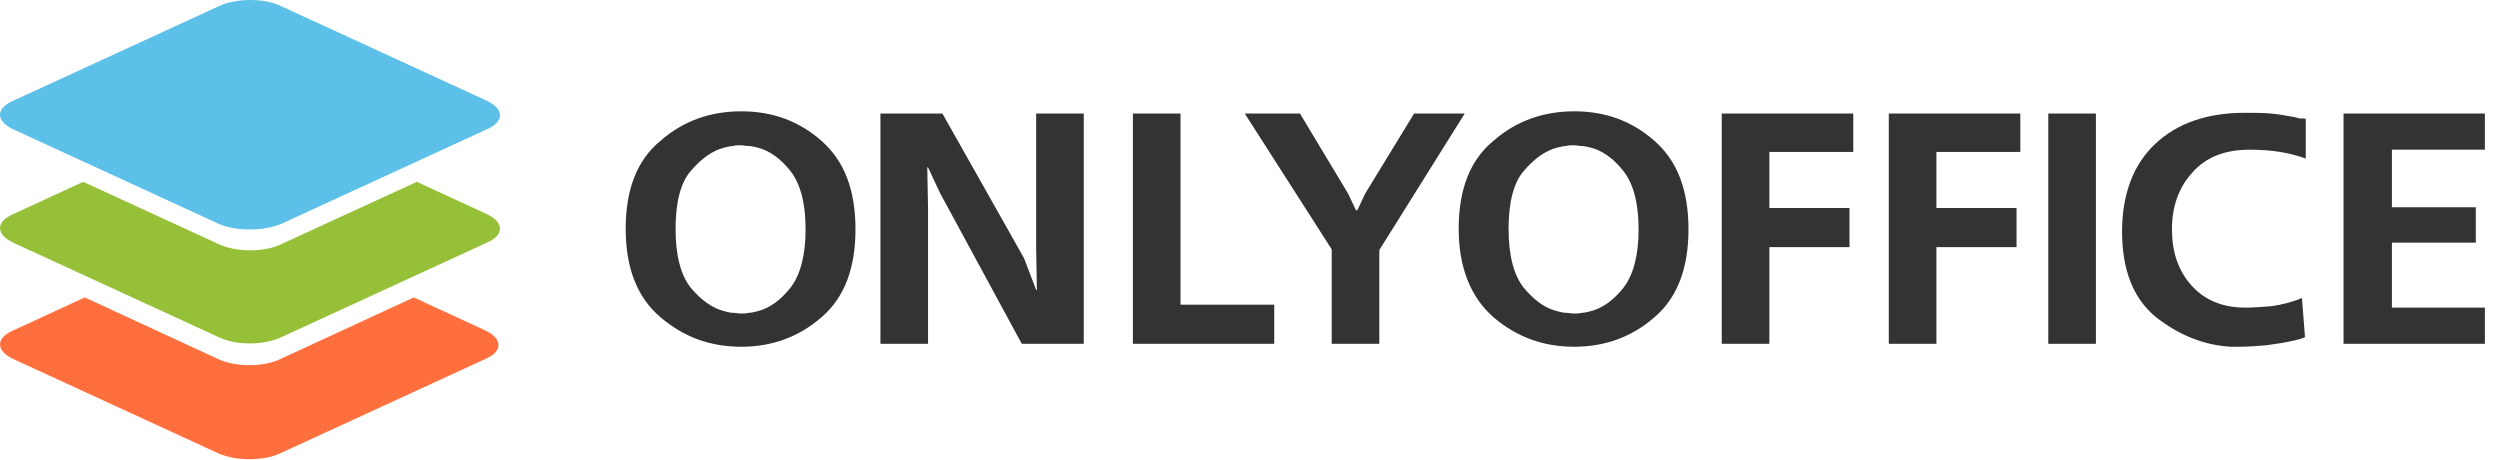
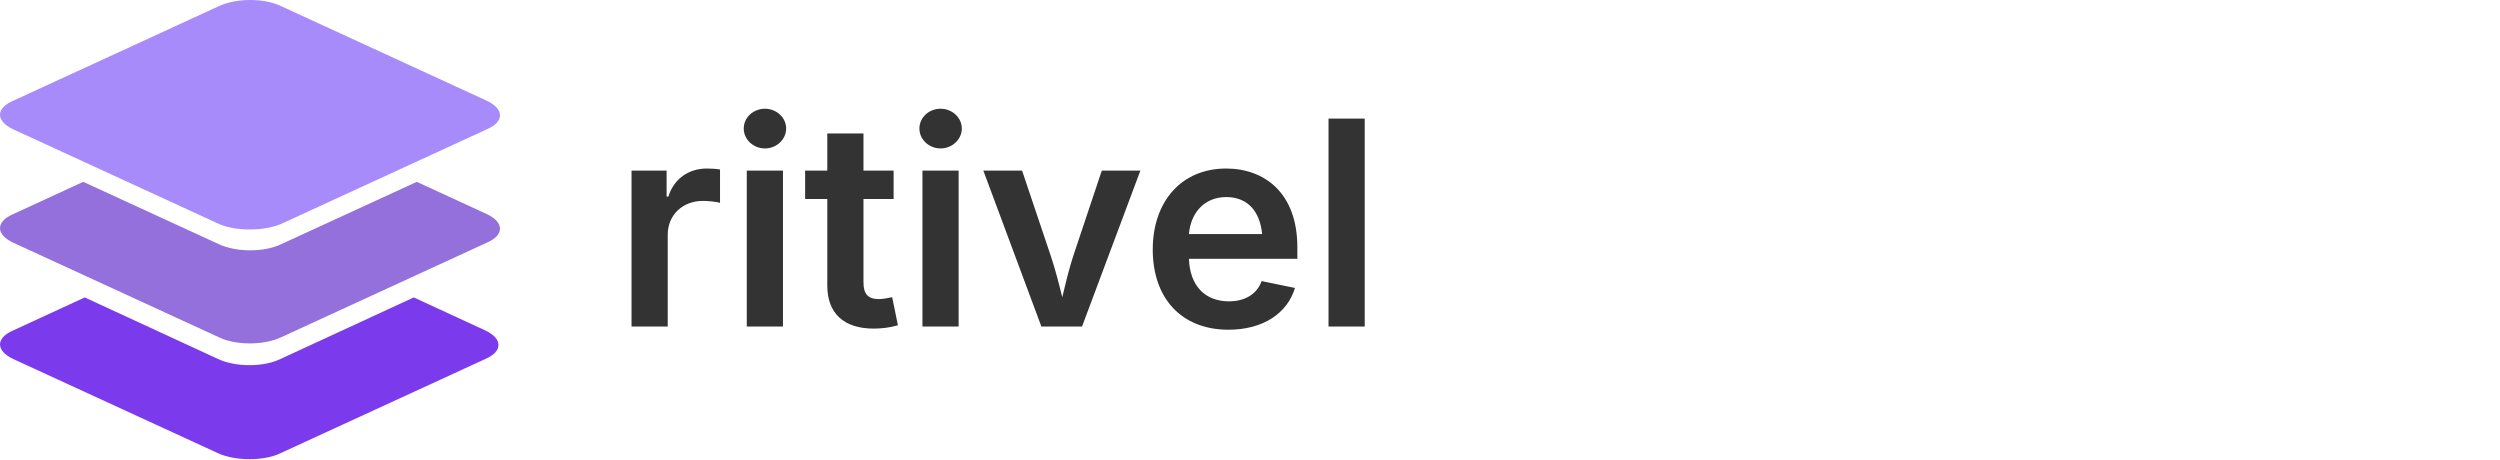
<svg xmlns="http://www.w3.org/2000/svg" width="245" height="45" viewBox="0 0 245 45" fill="none">
-   <path fill-rule="evenodd" clip-rule="evenodd" d="M64.725 13.802C62.428 15.683 61.317 18.576 61.317 22.409C61.317 26.242 62.428 29.135 64.725 31.088C67.021 33.041 69.614 33.981 72.651 33.981C75.614 33.981 78.281 33.041 80.504 31.088C82.726 29.207 83.837 26.314 83.837 22.481C83.837 18.576 82.726 15.755 80.504 13.802C78.281 11.849 75.688 10.909 72.651 10.909C69.614 10.909 66.947 11.849 64.725 13.802ZM67.688 28.195C66.725 26.965 66.206 25.085 66.206 22.409C66.206 19.805 66.725 17.852 67.688 16.767C68.725 15.538 69.836 14.742 71.022 14.453L71.022 14.453C71.318 14.381 71.614 14.309 71.836 14.309C72.059 14.236 72.281 14.236 72.577 14.236C72.725 14.236 72.855 14.254 72.985 14.272C73.114 14.29 73.244 14.309 73.392 14.309C73.614 14.309 73.91 14.381 74.207 14.453C75.392 14.742 76.503 15.538 77.466 16.767C78.429 17.997 78.948 19.878 78.948 22.481C78.948 25.013 78.429 26.965 77.466 28.195C76.503 29.424 75.392 30.22 74.207 30.509C74.156 30.522 74.108 30.534 74.06 30.546L74.06 30.546L74.06 30.546C73.832 30.604 73.638 30.654 73.392 30.654C73.096 30.726 72.873 30.726 72.577 30.726C72.466 30.726 72.336 30.708 72.207 30.69C72.077 30.672 71.948 30.654 71.836 30.654C71.591 30.654 71.396 30.604 71.168 30.546L71.168 30.546L71.168 30.546C71.121 30.534 71.072 30.522 71.022 30.509C69.836 30.22 68.725 29.424 67.688 28.195ZM92.356 11.126H86.282V33.692H90.948V20.384L90.874 16.406H90.948L92.134 18.937L100.134 33.692H106.209V11.126H101.542V24.362L101.616 28.412H101.542L100.356 25.302L92.356 11.126ZM111.024 11.126H115.691V29.858H124.876V33.692H111.024V11.126ZM127.395 11.126H121.987L130.506 24.434V33.692H135.173V24.506L143.544 11.126H138.581L133.766 19.01L133.025 20.601H132.877L132.136 19.01L127.395 11.126ZM142.951 22.409C142.951 18.576 144.063 15.683 146.359 13.802C148.581 11.849 151.248 10.909 154.285 10.909C157.323 10.909 159.915 11.849 162.138 13.802C164.36 15.755 165.471 18.576 165.471 22.481C165.471 26.314 164.36 29.207 162.138 31.088C159.915 33.041 157.248 33.981 154.285 33.981C151.248 33.981 148.655 33.041 146.359 31.088C144.137 29.135 142.951 26.242 142.951 22.409ZM147.841 22.409C147.841 25.085 148.359 26.965 149.322 28.195C150.359 29.424 151.396 30.22 152.656 30.509C152.697 30.52 152.738 30.53 152.777 30.54L152.802 30.546C153.03 30.604 153.225 30.654 153.471 30.654C153.582 30.654 153.711 30.672 153.841 30.69C153.971 30.708 154.1 30.726 154.211 30.726C154.508 30.726 154.73 30.726 155.026 30.654C155.272 30.654 155.466 30.604 155.694 30.546L155.695 30.546C155.742 30.534 155.79 30.522 155.841 30.509C157.026 30.22 158.137 29.424 159.1 28.195C160.063 26.965 160.582 25.013 160.582 22.481C160.582 19.878 160.063 17.997 159.1 16.767C158.137 15.538 157.026 14.742 155.841 14.453C155.545 14.381 155.248 14.309 155.026 14.309C154.878 14.309 154.748 14.29 154.619 14.272C154.489 14.254 154.359 14.236 154.211 14.236C153.915 14.236 153.693 14.236 153.471 14.309C153.248 14.309 152.952 14.381 152.656 14.453C151.47 14.742 150.359 15.538 149.322 16.767C148.359 17.852 147.841 19.805 147.841 22.409ZM181.62 11.126H168.73V33.692H173.397V24.217H181.25V20.384H173.397V14.887H181.62V11.126ZM185.102 11.126H197.991V14.887H189.769V20.384H197.621V24.217H189.769V33.692H185.102V11.126ZM200.732 11.126V33.692H205.399V11.126H200.732ZM225.963 11.632V15.538C225.148 15.249 224.333 15.032 223.444 14.887C222.555 14.742 221.518 14.67 220.481 14.67C218.036 14.67 216.184 15.393 214.851 16.912C213.518 18.359 212.851 20.239 212.851 22.481C212.851 24.651 213.443 26.459 214.703 27.905C215.962 29.352 217.74 30.148 220.036 30.148C220.741 30.148 221.445 30.094 222.245 30.032C222.37 30.023 222.498 30.013 222.629 30.003C223.592 29.858 224.555 29.641 225.592 29.207L225.889 33.041C225.74 33.113 225.518 33.185 225.296 33.258C225 33.33 224.703 33.402 224.333 33.475C223.95 33.568 223.506 33.631 223 33.703L223 33.703C222.722 33.743 222.426 33.785 222.111 33.836C221.222 33.909 220.333 33.981 219.37 33.981H218.999H218.629C215.962 33.836 213.518 32.824 211.295 31.088C209.073 29.28 207.962 26.459 207.962 22.698C207.962 19.009 209.073 16.116 211.221 14.091C213.369 12.066 216.333 11.054 219.962 11.054C220.925 11.054 221.814 11.054 222.555 11.126C223.26 11.189 223.91 11.305 224.6 11.43L224.601 11.43C224.708 11.449 224.816 11.468 224.926 11.488C225 11.524 225.092 11.542 225.185 11.56C225.277 11.578 225.37 11.596 225.444 11.632C225.539 11.586 225.633 11.599 225.747 11.614C225.811 11.623 225.882 11.632 225.963 11.632ZM243.519 11.126H229.667V33.692H243.519V30.148H234.408V23.783H242.63V20.312H234.408V14.67H243.519V11.126Z" fill="#333333" />
-   <path fill-rule="evenodd" clip-rule="evenodd" d="M21.44 44.448L1.288 35.18C-0.428 34.371 -0.428 33.12 1.288 32.385L8.304 29.148L21.366 35.18C23.082 35.989 25.844 35.989 27.486 35.18L40.547 29.148L47.563 32.385C49.28 33.194 49.28 34.444 47.563 35.18L27.411 44.448C25.844 45.184 23.082 45.184 21.44 44.448Z" fill="#FF6F3D" />
-   <path fill-rule="evenodd" clip-rule="evenodd" d="M21.44 33.047L1.288 23.779C-0.428 22.97 -0.428 21.719 1.288 20.984L8.155 17.821L21.44 23.926C23.157 24.735 25.918 24.735 27.561 23.926L40.846 17.821L47.712 20.984C49.429 21.793 49.429 23.043 47.712 23.779L27.561 33.047C25.844 33.856 23.082 33.856 21.44 33.047Z" fill="#95C038" />
-   <path fill-rule="evenodd" clip-rule="evenodd" d="M21.44 21.939L1.287 12.67C-0.429 11.861 -0.429 10.611 1.287 9.875L21.44 0.607C23.156 -0.202 25.918 -0.202 27.56 0.607L47.712 9.875C49.428 10.684 49.428 11.935 47.712 12.67L27.56 21.939C25.843 22.674 23.082 22.674 21.44 21.939Z" fill="#5DC0E8" />
+   <defs>
+     <linearGradient id="logoGradient" x1="0%" y1="0%" x2="100%" y2="100%">
+       <stop offset="0%" style="stop-color:#9370DB" />
+       <stop offset="50%" style="stop-color:#8A2BE2" />
+       <stop offset="100%" style="stop-color:#7C3AED" />
+     </linearGradient>
+   </defs>
+   <path fill-rule="evenodd" clip-rule="evenodd" d="M21.44 44.448L1.288 35.18C-0.428 34.371 -0.428 33.12 1.288 32.385L8.304 29.148L21.366 35.18C23.082 35.989 25.844 35.989 27.486 35.18L40.547 29.148L47.563 32.385C49.28 33.194 49.28 34.444 47.563 35.18L27.411 44.448C25.844 45.184 23.082 45.184 21.44 44.448Z" fill="#7C3AED" />
+   <path fill-rule="evenodd" clip-rule="evenodd" d="M21.44 33.047L1.288 23.779C-0.428 22.97 -0.428 21.719 1.288 20.984L8.155 17.821L21.44 23.926C23.157 24.735 25.918 24.735 27.561 23.926L40.846 17.821L47.712 20.984C49.429 21.793 49.429 23.043 47.712 23.779L27.561 33.047C25.844 33.856 23.082 33.856 21.44 33.047Z" fill="#9370DB" />
+   <path fill-rule="evenodd" clip-rule="evenodd" d="M21.44 21.939L1.287 12.67C-0.429 11.861 -0.429 10.611 1.287 9.875L21.44 0.607C23.156 -0.202 25.918 -0.202 27.56 0.607L47.712 9.875C49.428 10.684 49.428 11.935 47.712 12.67L27.56 21.939C25.843 22.674 23.082 22.674 21.44 21.939Z" fill="#A78BFA" />
+   <text x="60" y="32" font-family="system-ui, -apple-system, BlinkMacSystemFont, 'Segoe UI', sans-serif" font-size="28" font-weight="600" fill="#333333">ritivel</text>
</svg>
